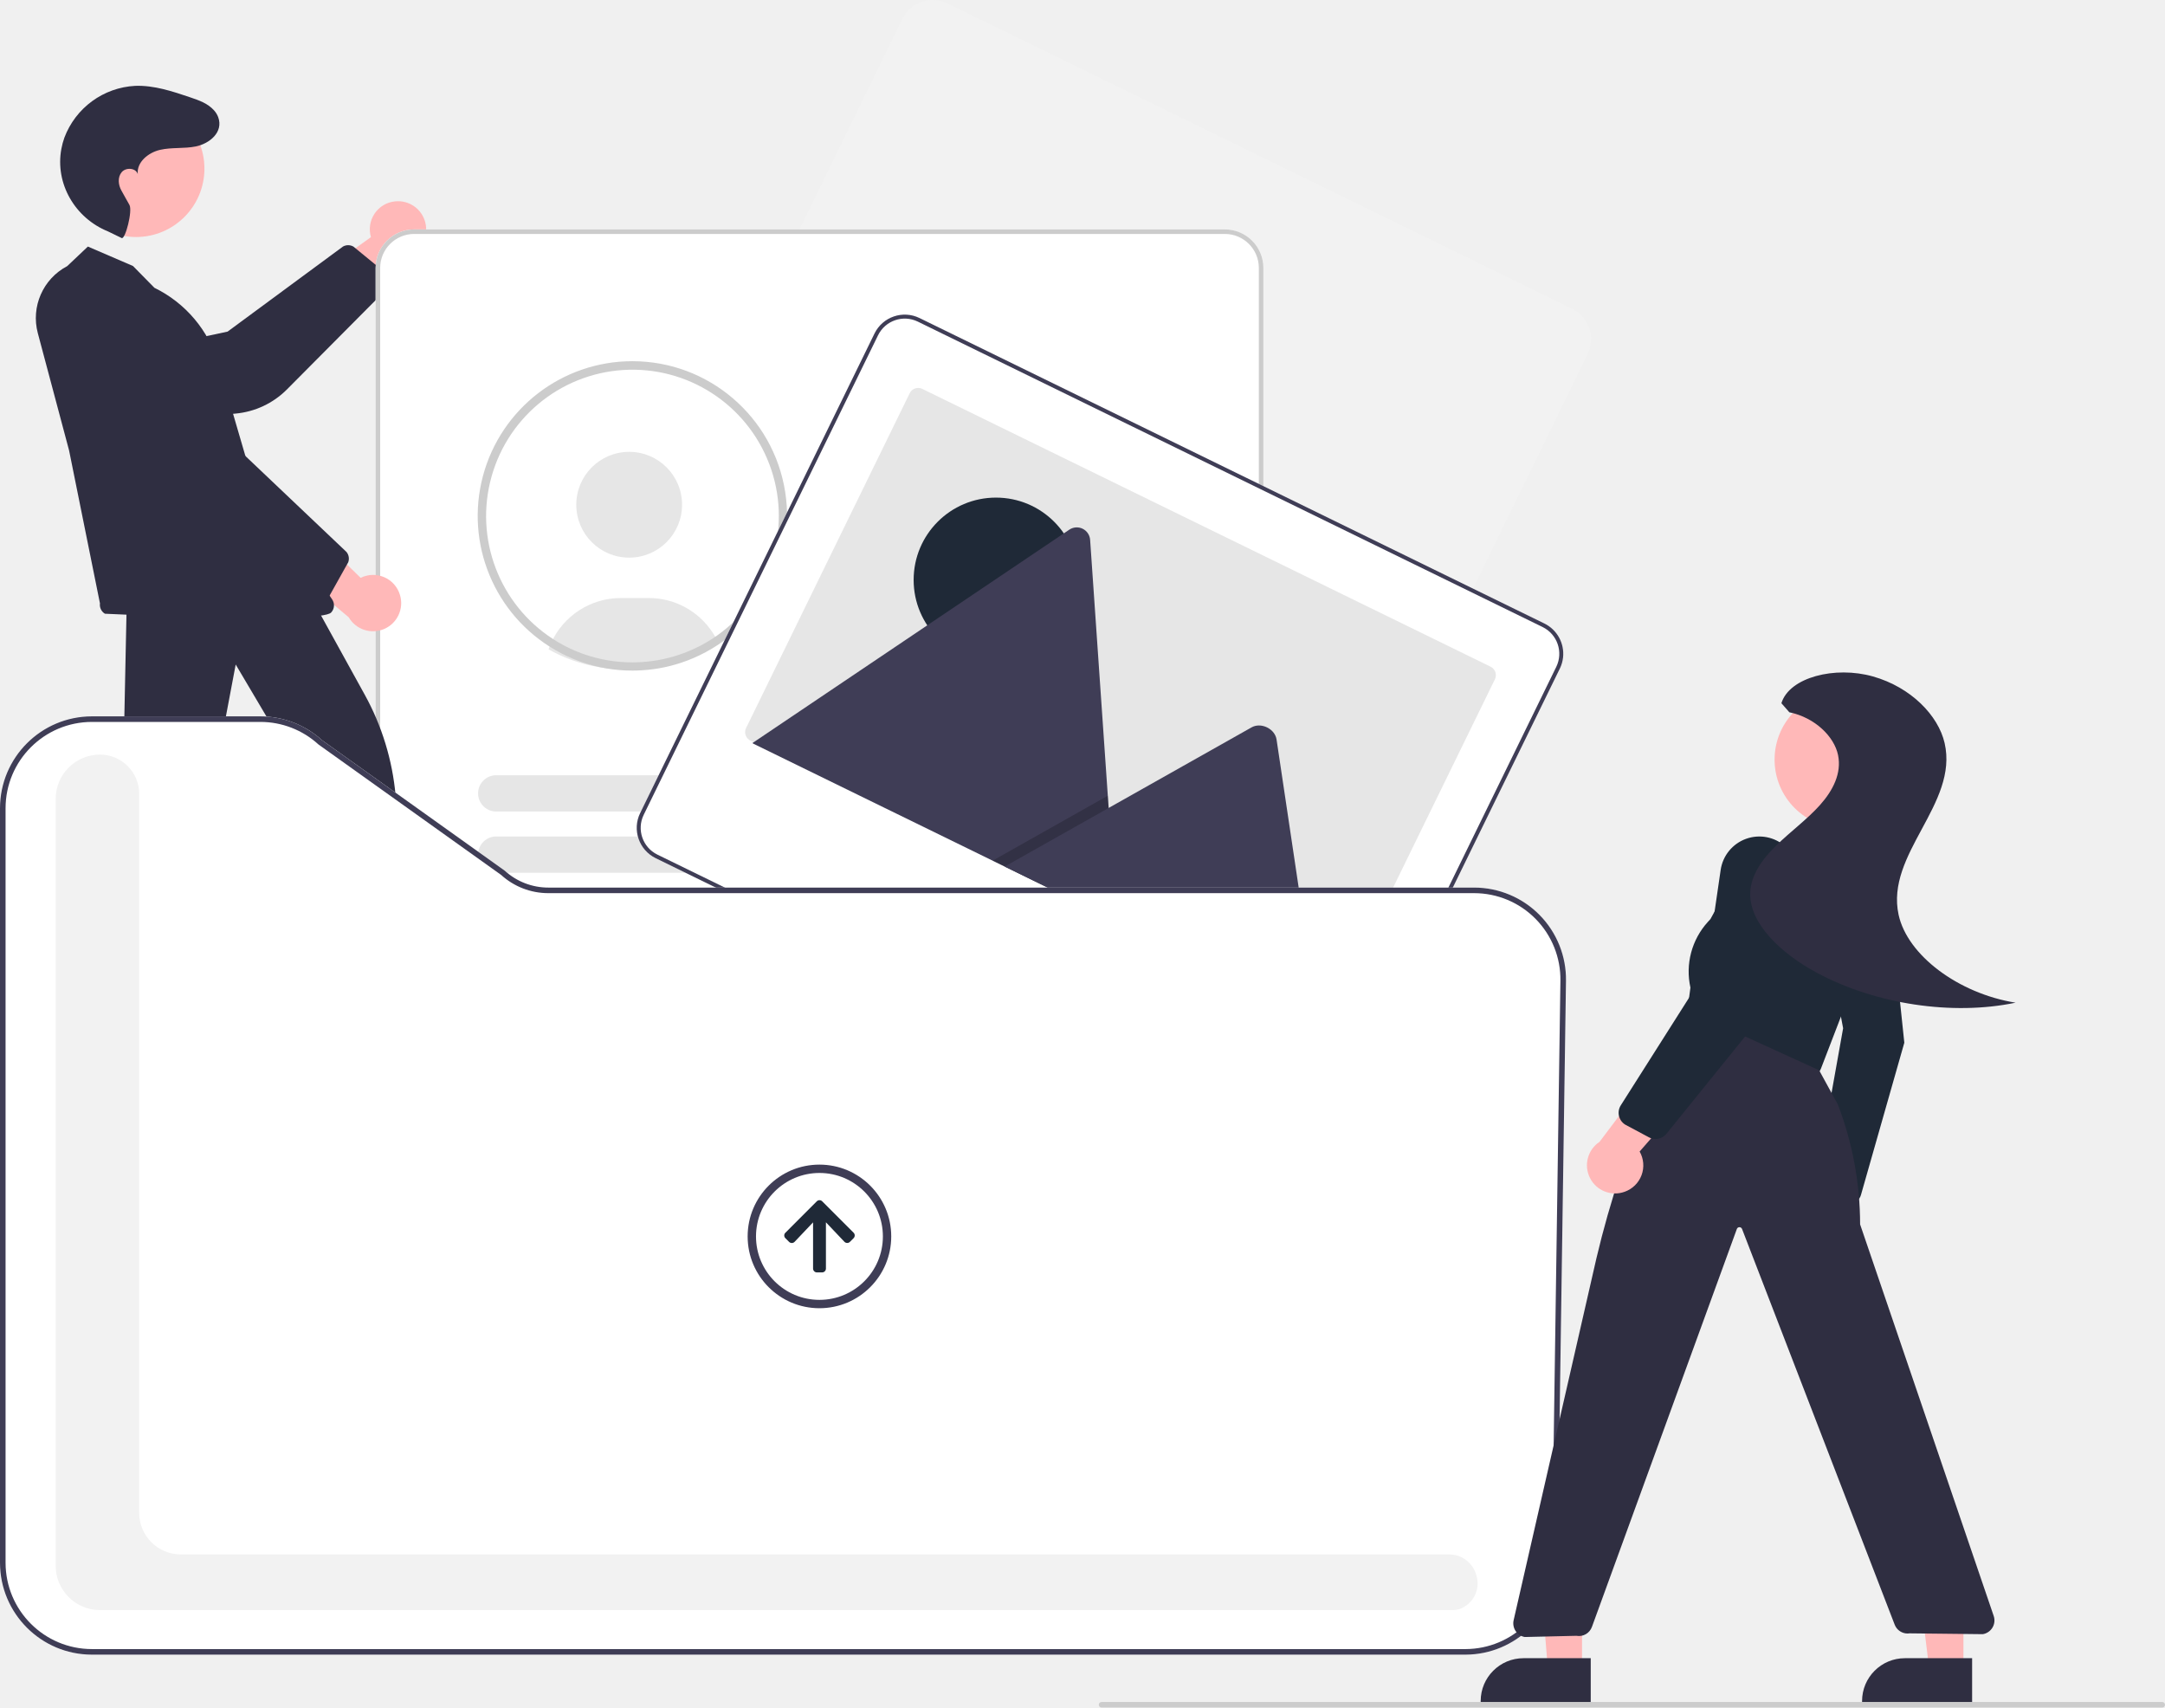
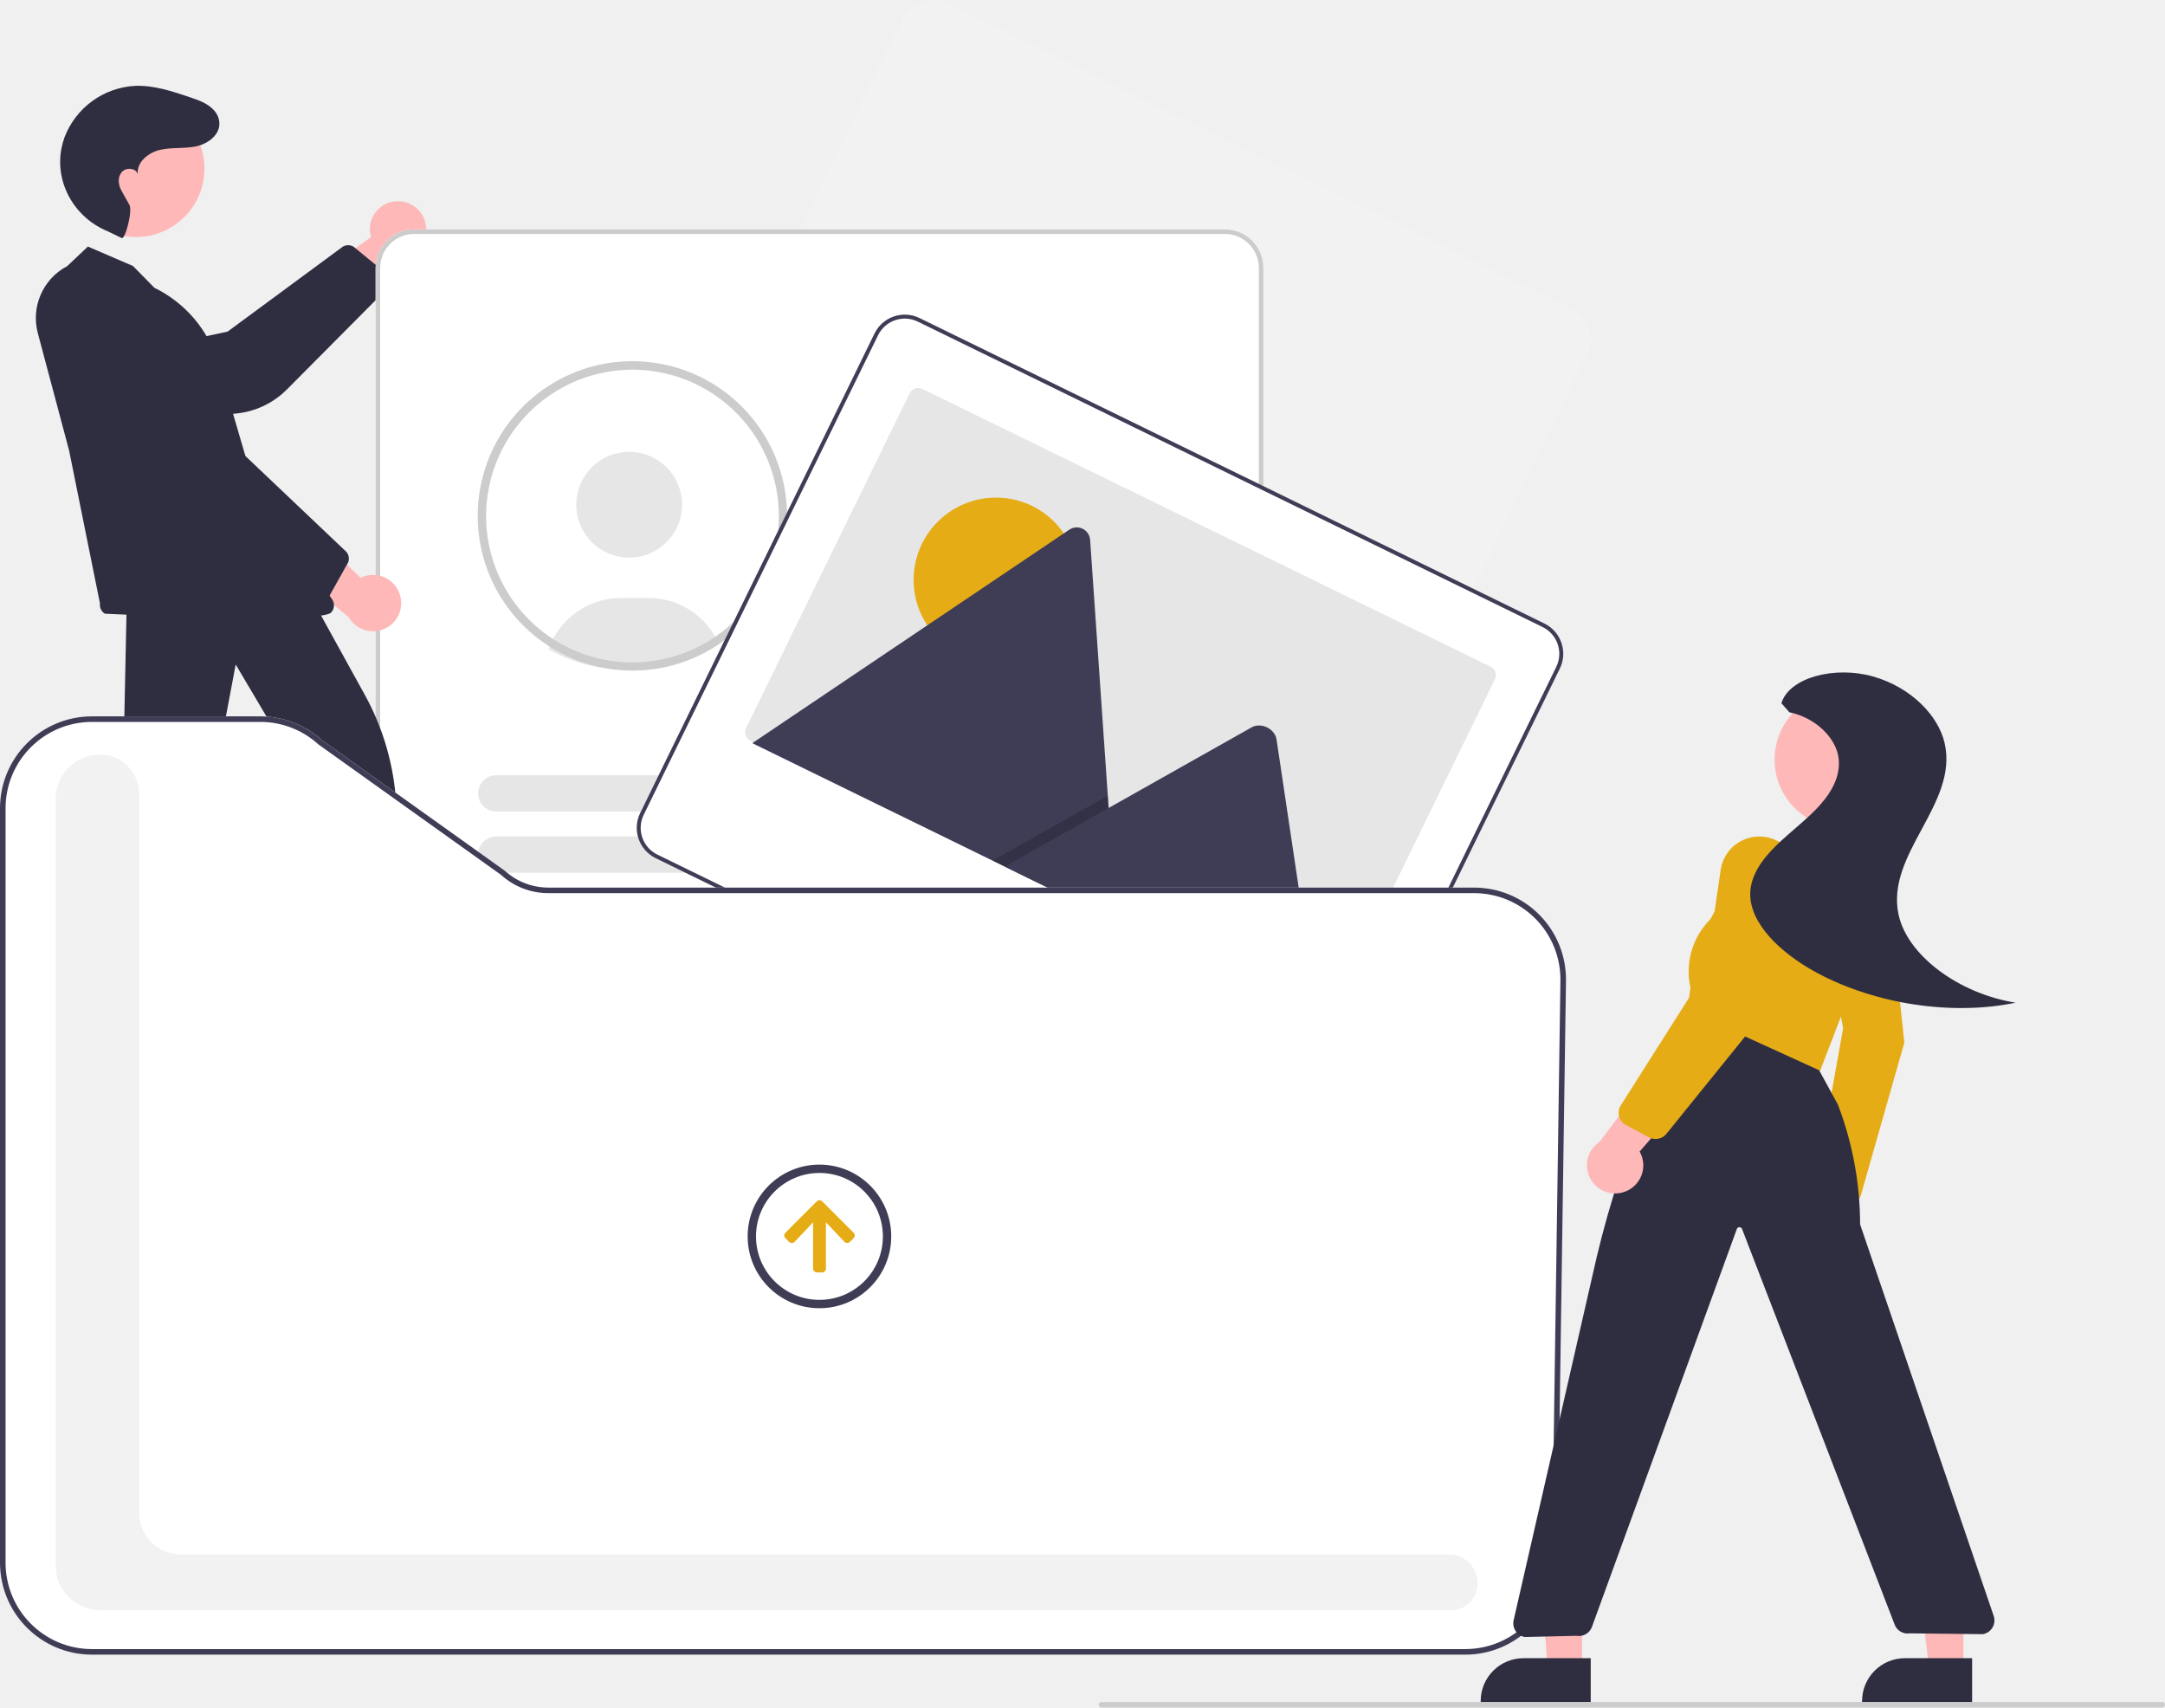
<svg xmlns="http://www.w3.org/2000/svg" data-name="Layer 1" width="777.697" height="613.285" viewBox="0 0 777.697 613.285">
  <path d="M352.946,215.692a10.056,10.056,0,0,0-8.543,12.836l-29.075,20.776,17.331,6.669,24.953-20.752a10.11,10.11,0,0,0-4.666-19.53Z" transform="translate(-211.1516 -143.3574)" fill="#ffb8b8" />
  <path d="M350.242,246.986l-36.064,36.287a29.896,29.896,0,0,1-18.419,8.63l-44.563,4.066a12.28,12.28,0,0,1-9.115-2.865,11.996,11.996,0,0,1,5.293-20.951l45.526-9.694,41.448-30.553a3.793,3.793,0,0,1,3.769.028l11.272,9.234a3.703,3.703,0,0,1,1.868,3.886A3.618,3.618,0,0,1,350.242,246.986Z" transform="translate(-211.1516 -143.3574)" fill="#2f2e41" />
  <path d="M782.628,266.487a12.132,12.132,0,0,0-6.718-12.199L551.469,144.591a12.1,12.1,0,0,0-16.186,5.551l-.004.008L451.099,322.384a12.121,12.121,0,0,0,5.56,16.19L681.1,448.271a12.121,12.121,0,0,0,16.19-5.56l84.18-172.234A12.012,12.012,0,0,0,782.628,266.487Z" transform="translate(-211.1516 -143.3574)" fill="#f2f2f2" />
  <path d="M651.142,648.761H359.917a13.845,13.845,0,0,1-13.829-13.829V239.582a13.845,13.845,0,0,1,13.829-13.829H651.142a13.845,13.845,0,0,1,13.829,13.829v395.349A13.845,13.845,0,0,1,651.142,648.761Z" transform="translate(-211.1516 -143.3574)" fill="#fff" />
  <circle cx="226.008" cy="181.285" r="19" fill="#e6e6e6" />
  <path d="M408.201,376.572a54.431,54.431,0,0,0,8.399,3.871l.513.178A54.767,54.767,0,0,0,435.32,383.712c1.248,0,2.449-.043,3.572-.128a54.135,54.135,0,0,0,8.123-1.12c1.468-.321,2.932-.705,4.348-1.139.343-.101.66-.2,1.007-.309a55.183,55.183,0,0,0,16.052-8.318,24.805,24.805,0,0,0-1.279-2.149,27.425,27.425,0,0,0-22.983-12.406h-10a27.516,27.516,0,0,0-25.025,16.088A24.984,24.984,0,0,0,408.201,376.572Z" transform="translate(-211.1516 -143.3574)" fill="#e6e6e6" />
  <path d="M443.607,381.991a3.618,3.618,0,0,0-1.78.625,53.17,53.17,0,0,0,7.971-1.106Z" transform="translate(-211.1516 -143.3574)" fill="#2f2e41" />
  <path d="M438.312,273.083a55.566,55.566,0,0,0-27.72,103.72,54.639,54.639,0,0,0,8.83,4.11l.52.18a55.258,55.258,0,0,0,18.37,3.12c1.21,0,2.42-.04,3.61-.13a54.65,54.65,0,0,0,8.19-1.13c1.51-.33,2.99-.72,4.39-1.15.34-.1.66-.2,1.01-.31a55.571,55.571,0,0,0-17.2-108.41Zm32.24,97.19a52.681,52.681,0,0,1-15.95,8.41c-.31.1-.63.2-.95.3-1.33.41-2.73.77-4.17,1.08a51.231,51.231,0,0,1-7.75,1.08c-1.13.08-2.28.12-3.42.12a52.544,52.544,0,0,1-17.39-2.95l-.49-.17a51.236,51.236,0,0,1-8.76-4.12,52.576,52.576,0,1,1,58.88-3.75Z" transform="translate(-211.1516 -143.3574)" fill="#ccc" />
  <path d="M364.676,494.922" transform="translate(-211.1516 -143.3574)" fill="#f2f2f2" />
  <path d="M651.142,648.761H359.917a13.845,13.845,0,0,1-13.829-13.829V239.582a13.845,13.845,0,0,1,13.829-13.829H651.142a13.845,13.845,0,0,1,13.829,13.829v395.349A13.845,13.845,0,0,1,651.142,648.761ZM359.917,227.38A12.216,12.216,0,0,0,347.715,239.582v395.349a12.216,12.216,0,0,0,12.202,12.202H651.142a12.216,12.216,0,0,0,12.202-12.202V239.582a12.216,12.216,0,0,0-12.202-12.202Z" transform="translate(-211.1516 -143.3574)" fill="#ccc" />
  <path d="M594.764,328.433H512.358a6.519,6.519,0,1,1,0-13.039H594.764a6.519,6.519,0,1,1,0,13.039Z" transform="translate(-211.1516 -143.3574)" fill="#e6e6e6" />
  <path d="M621.656,350.436H512.358a6.519,6.519,0,1,1,0-13.039h109.299a6.519,6.519,0,0,1,0,13.039Z" transform="translate(-211.1516 -143.3574)" fill="#e6e6e6" />
  <path d="M594.644,434.825H389.403a6.519,6.519,0,1,1,0-13.039H594.644a6.519,6.519,0,1,1,0,13.039Z" transform="translate(-211.1516 -143.3574)" fill="#e6e6e6" />
  <path d="M621.536,456.827H389.403a6.519,6.519,0,1,1,0-13.039H621.536a6.519,6.519,0,0,1,0,13.039Z" transform="translate(-211.1516 -143.3574)" fill="#e6e6e6" />
  <path d="M594.644,507.398H389.403a6.519,6.519,0,1,1,0-13.039H594.644a6.519,6.519,0,1,1,0,13.039Z" transform="translate(-211.1516 -143.3574)" fill="#e6e6e6" />
  <path d="M621.536,529.401H389.403a6.519,6.519,0,0,1,0-13.039H621.536a6.519,6.519,0,1,1,0,13.039Z" transform="translate(-211.1516 -143.3574)" fill="#e6e6e6" />
  <path d="M594.644,579.971H389.403a6.519,6.519,0,0,1,0-13.039H594.644a6.519,6.519,0,1,1,0,13.039Z" transform="translate(-211.1516 -143.3574)" fill="#e6e6e6" />
  <path d="M621.536,601.974H389.403a6.519,6.519,0,0,1,0-13.039H621.536a6.519,6.519,0,0,1,0,13.039Z" transform="translate(-211.1516 -143.3574)" fill="#e6e6e6" />
  <path d="M772.628,379.487a12.132,12.132,0,0,0-6.718-12.199L541.469,257.591a12.1,12.1,0,0,0-16.186,5.551l-.004.008L441.099,435.384a12.121,12.121,0,0,0,5.56,16.19L671.1,561.271a12.121,12.121,0,0,0,16.19-5.56l84.18-172.234A12.012,12.012,0,0,0,772.628,379.487Z" transform="translate(-211.1516 -143.3574)" fill="#fff" />
  <path d="M772.628,379.487a12.132,12.132,0,0,0-6.718-12.199L541.469,257.591a12.1,12.1,0,0,0-16.186,5.551l-.004.008L441.099,435.384a12.121,12.121,0,0,0,5.56,16.19L671.1,561.271a12.121,12.121,0,0,0,16.19-5.56l84.18-172.234A12.012,12.012,0,0,0,772.628,379.487ZM686.01,555.086a10.693,10.693,0,0,1-14.285,4.906L447.284,450.295a10.693,10.693,0,0,1-4.906-14.285l84.18-172.234a10.693,10.693,0,0,1,14.285-4.906L765.285,368.568a10.693,10.693,0,0,1,4.906,14.285Z" transform="translate(-211.1516 -143.3574)" fill="#3f3d56" />
  <path d="M748.148,387.319,689.367,507.584a3.369,3.369,0,0,1-4.506,1.549l-0,0-204.16-99.784a2.839,2.839,0,0,1-.417-.246,3.367,3.367,0,0,1-1.131-4.262l58.78-120.265a3.369,3.369,0,0,1,4.506-1.549h0L746.6,382.811a3.369,3.369,0,0,1,1.549,4.506l0,0Z" transform="translate(-211.1516 -143.3574)" fill="#e6e6e6" />
-   <circle cx="357.759" cy="208.287" r="29.567" fill="#1f2937" />
+   <circle cx="357.759" cy="208.287" r="29.567" fill="#e6ac16" />
  <path d="M612.202,474.217,481.888,410.526a2.954,2.954,0,0,1-.468-.277l113.81-76.633a4.803,4.803,0,0,1,7.512,3.671l6.348,91.858.306,4.397Z" transform="translate(-211.1516 -143.3574)" fill="#3f3d56" />
  <polygon points="401.05 330.86 356.558 309.114 393.905 288.064 396.594 286.548 397.938 285.789 398.244 290.185 401.05 330.86" opacity="0.2" style="isolation:isolate" />
  <path d="M684.759,509.68,572.049,454.592l37.347-21.05,2.689-1.517L660.752,404.592c3.19-1.798,7.761.227,8.798,3.667a5.718,5.718,0,0,1,.16.711Z" transform="translate(-211.1516 -143.3574)" fill="#3f3d56" />
  <polygon points="125.844 376.82 138.103 376.819 143.936 329.531 125.841 329.532 125.844 376.82" fill="#ffb8b8" />
  <path d="M333.868,516.175l24.144-.001h.001a15.386,15.386,0,0,1,15.386,15.386v.5l-39.531.001Z" transform="translate(-211.1516 -143.3574)" fill="#2f2e41" />
  <polygon points="30.551 369.014 43.253 371.498 58.881 323.688 40.135 320.021 30.551 369.014" fill="#ffb8b8" />
  <path d="M239.274,507.59l25.014,4.893.001 0a16.243,16.243,0,0,1,12.822,19.06l-.101.518L236.055,524.05Z" transform="translate(-211.1516 -143.3574)" fill="#2f2e41" />
  <path d="M354.832,357.056a10.056,10.056,0,0,0-14.136-6.159l-25.554-24.979L311.616,344.15l24.807,20.926a10.11,10.11,0,0,0,18.409-8.019Z" transform="translate(-211.1516 -143.3574)" fill="#ffb8b8" />
  <circle cx="48.871" cy="60.566" r="24.561" fill="#ffb8b8" />
  <path d="M254.865,228.86c1.305.571,3.977-9.827,2.78-11.907-1.78-3.093-1.675-3.071-2.857-5.117s-1.446-4.847.084-6.648,5.072-1.562,5.77.696c-.449-4.288,3.792-7.735,7.993-8.703s8.632-.367,12.857-1.229c4.902-1,10.003-5.11,8.047-10.501a7.593,7.593,0,0,0-1.481-2.434c-2.26-2.541-5.421-3.626-8.512-4.675-6.43-2.182-13.036-4.392-19.822-4.151a28.798,28.798,0,0,0-25.446,18.609,26.156,26.156,0,0,0-1.083,4.025c-2.329,12.524,4.944,24.878,16.756,29.647Z" transform="translate(-211.1516 -143.3574)" fill="#2f2e41" />
  <path d="M248.835,363.784a3.754,3.754,0,0,1-1.778-3.717l-11.083-54.901-11.234-42.135h0A21.074,21.074,0,0,1,235.291,238.94l7.427-7.027,16.202,6.98,7.699,7.828a44.027,44.027,0,0,1,22.993,27.261L301.961,316.237,330.478,358.664a3.773,3.773,0,0,1-.369,4.68C326.142,367.611,248.835,363.784,248.835,363.784Z" transform="translate(-211.1516 -143.3574)" fill="#2f2e41" />
  <path d="M323.548,359.884l-42.051-29.14A29.896,29.896,0,0,1,269.77,314.124L257.95,270.965a12.28,12.28,0,0,1,1.221-9.477,11.996,11.996,0,0,1,21.554,1.536l17.53,43.12,37.35,35.446a3.793,3.793,0,0,1,.634,3.716l-7.113,12.717a3.703,3.703,0,0,1-3.499,2.521A3.618,3.618,0,0,1,323.548,359.884Z" transform="translate(-211.1516 -143.3574)" fill="#2f2e41" />
  <path d="M236.188,505.053a3.744,3.744,0,0,1-.448-3.423l19.454-70.72,1.438-69.295,65.486-4.491.318-.021,19.724,35.749a91.977,91.977,0,0,1,11.1,36.235l6.5,71.23a3.716,3.716,0,0,1-3.251,4.064l-19.746,1.878a3.674,3.674,0,0,1-4.079-3.111l-8.018-72.383-28.85-48.745-9.684,51.318L266.071,504.207a3.719,3.719,0,0,1-3.458,2.426l-23.4.01A3.639,3.639,0,0,1,236.188,505.053Z" transform="translate(-211.1516 -143.3574)" fill="#2f2e41" />
  <path d="M737.616,737.643H244.152a33.037,33.037,0,0,1-33-33v-271a33.037,33.037,0,0,1,33-33h60.503a32.925,32.925,0,0,1,22.195,8.58l65.612,46.851a23.182,23.182,0,0,0,15.659,6.069H740.68A33,33,0,0,1,773.677,495.625l-3.064,209.5A33.138,33.138,0,0,1,737.616,737.643Z" transform="translate(-211.1516 -143.3574)" fill="#fff" />
  <path d="M733.232,721.643H247.071a15.938,15.938,0,0,1-15.919-15.919V430.292A15.938,15.938,0,0,1,247.071,414.373a14.096,14.096,0,0,1,14.081,14.081v258.27A14.936,14.936,0,0,0,276.071,701.643H731.59a10.125,10.125,0,0,1,9.915,7.587,9.72,9.72,0,0,1-4.307,11.185A7.595,7.595,0,0,1,733.232,721.643Z" transform="translate(-211.1516 -143.3574)" fill="#f2f2f2" />
-   <path d="M494.576,589.37l-1.28-1.28a1.37,1.37,0,0,1-.064-1.936q.031-.033.064-.064l11.23-11.24a1.37,1.37,0,0,1,1.936-.064q.033.031.064.064l11.23,11.23a1.39,1.39,0,0,1,.035,1.965l-.035.035-1.28,1.28a1.39,1.39,0,0,1-1.965.035l-.035-.035-6.64-7v16.61a1.38,1.38,0,0,1-1.37,1.39l-.01 0h-1.85a1.39,1.39,0,0,1-1.39-1.39h0V582.38l-6.64,7a1.39,1.39,0,0,1-1.966.025Z" transform="translate(-211.1516 -143.3574)" fill="#1f2937" />
+   <path d="M494.576,589.37l-1.28-1.28a1.37,1.37,0,0,1-.064-1.936q.031-.033.064-.064l11.23-11.24a1.37,1.37,0,0,1,1.936-.064q.033.031.064.064l11.23,11.23a1.39,1.39,0,0,1,.035,1.965l-.035.035-1.28,1.28a1.39,1.39,0,0,1-1.965.035l-.035-.035-6.64-7v16.61a1.38,1.38,0,0,1-1.37,1.39l-.01 0h-1.85a1.39,1.39,0,0,1-1.39-1.39h0V582.38l-6.64,7a1.39,1.39,0,0,1-1.966.025Z" transform="translate(-211.1516 -143.3574)" fill="#e6ac16" />
  <path d="M505.506,564.64a22.79,22.79,0,1,1-22.79,22.79h0a22.81,22.81,0,0,1,22.79-22.79m0-3a25.79,25.79,0,1,0,25.79,25.79h0A25.79,25.79,0,0,0,505.506,561.64Z" transform="translate(-211.1516 -143.3574)" fill="#3f3d56" />
  <path d="M737.616,737.643H244.152a33.037,33.037,0,0,1-33-33v-271a33.037,33.037,0,0,1,33-33h60.503a32.925,32.925,0,0,1,22.195,8.58l65.612,46.851a23.182,23.182,0,0,0,15.659,6.069H740.68A33,33,0,0,1,773.677,495.625l-3.064,209.5A33.138,33.138,0,0,1,737.616,737.643Zm-493.465-335a31.035,31.035,0,0,0-31,31v271a31.035,31.035,0,0,0,31,31h493.465a31.13,31.13,0,0,0,30.997-30.547l3.064-209.5a31,31,0,0,0-30.997-31.453H408.12a25.179,25.179,0,0,1-16.962-6.551l-65.611-46.851a30.931,30.931,0,0,0-20.892-8.098Z" transform="translate(-211.1516 -143.3574)" fill="#3f3d56" />
  <polygon points="568.285 599.561 556.025 599.561 552.193 552.273 568.287 552.274 568.285 599.561" fill="#ffb8b8" />
  <path d="M782.563,754.803l-39.531-.001v-.5a15.386,15.386,0,0,1,15.386-15.386h.001l24.144.001Z" transform="translate(-211.1516 -143.3574)" fill="#2f2e41" />
  <polygon points="705.285 599.561 693.025 599.561 687.193 552.273 705.287 552.274 705.285 599.561" fill="#ffb8b8" />
  <path d="M919.563,754.803l-39.531-.001v-.5a15.386,15.386,0,0,1,15.386-15.386h.001l24.144.001Z" transform="translate(-211.1516 -143.3574)" fill="#2f2e41" />
  <path d="M876.125,596.733a11.291,11.291,0,0,0,.291-14.301,9.299,9.299,0,0,0-1.071-1.091l9.234-34.092-15.39,5.106-6.409,31.591a11.372,11.372,0,0,0,1.017,12.449A7.899,7.899,0,0,0,876.125,596.733Z" transform="translate(-211.1516 -143.3574)" fill="#ffb8b8" />
-   <path d="M875.533,575.762a3.909,3.909,0,0,1-.576-.043l-8.02-1.209a4.343,4.343,0,0,1-3.013-2.087,5.603,5.603,0,0,1-.703-3.873l10.005-55.882-6.786-35.901c-1.308-6.909,2.067-13.887,7.851-16.232a10.728,10.728,0,0,1,10.493,1.344,14.317,14.317,0,0,1,5.621,10.208l4.802,45.776-.057.199L879.695,572.311A4.476,4.476,0,0,1,875.533,575.762Z" transform="translate(-211.1516 -143.3574)" fill="#1f2937" />
+   <path d="M875.533,575.762a3.909,3.909,0,0,1-.576-.043l-8.02-1.209a4.343,4.343,0,0,1-3.013-2.087,5.603,5.603,0,0,1-.703-3.873l10.005-55.882-6.786-35.901c-1.308-6.909,2.067-13.887,7.851-16.232a10.728,10.728,0,0,1,10.493,1.344,14.317,14.317,0,0,1,5.621,10.208l4.802,45.776-.057.199L879.695,572.311A4.476,4.476,0,0,1,875.533,575.762Z" transform="translate(-211.1516 -143.3574)" fill="#e6ac16" />
  <circle cx="662.013" cy="272.831" r="24.561" fill="#ffb8b8" />
-   <path d="M860.59,530.359a4.971,4.971,0,0,1-1.789-.333l-38.821-14.932a4.983,4.983,0,0,1-3.161-5.328l1.559-11.693a26.501,26.501,0,0,1,6.25-23.59l.945-1.04,11.485-20.944a12.26,12.26,0,0,1,16.731-4.808l20.282,11.334a12.238,12.238,0,0,1,5.65,6.825,37.406,37.406,0,0,1-.573,25.196L865.262,527.154A5.035,5.035,0,0,1,860.59,530.359Z" transform="translate(-211.1516 -143.3574)" fill="#1f2937" />
+   <path d="M860.59,530.359a4.971,4.971,0,0,1-1.789-.333l-38.821-14.932a4.983,4.983,0,0,1-3.161-5.328l1.559-11.693a26.501,26.501,0,0,1,6.25-23.59l.945-1.04,11.485-20.944a12.26,12.26,0,0,1,16.731-4.808l20.282,11.334a12.238,12.238,0,0,1,5.65,6.825,37.406,37.406,0,0,1-.573,25.196L865.262,527.154A5.035,5.035,0,0,1,860.59,530.359Z" transform="translate(-211.1516 -143.3574)" fill="#e6ac16" />
  <path d="M758.852,731.308l-.053-.01a5.001,5.001,0,0,1-3.922-6.06l29.749-130.04a350.679,350.679,0,0,1,20.102-60.146l12.656-28.856,47.226,21.56,6.743,12.333a120.697,120.697,0,0,1,7.976,43.022l47.987,140.632a5,5,0,0,1-3.91,6.546l-26.269-.297a4.045,4.045,0,0,1-.751.063,4.967,4.967,0,0,1-4.621-3.135l-54.854-142.186a1.006,1.006,0,0,0-.962-.62.971.971,0,0,0-.903.657l-52.048,142.894a4.976,4.976,0,0,1-5.588,3.21Z" transform="translate(-211.1516 -143.3574)" fill="#2f2e41" />
  <path d="M794.765,571.392a10.056,10.056,0,0,0,5.365-14.456l23.523-26.901-18.399-2.509-19.517,25.93a10.11,10.11,0,0,0,9.028,17.935Z" transform="translate(-211.1516 -143.3574)" fill="#ffb8b8" />
-   <path d="M805.854,552.442a5.009,5.009,0,0,1-2.348-.586l-8.278-4.415a5.001,5.001,0,0,1-1.869-7.091l30.574-48.177,5.302-36.356a14.035,14.035,0,1,1,27.521,5.356l-10.946,44.811-36.063,44.604A4.984,4.984,0,0,1,805.854,552.442Z" transform="translate(-211.1516 -143.3574)" fill="#1f2937" />
+   <path d="M805.854,552.442a5.009,5.009,0,0,1-2.348-.586l-8.278-4.415a5.001,5.001,0,0,1-1.869-7.091l30.574-48.177,5.302-36.356a14.035,14.035,0,1,1,27.521,5.356l-10.946,44.811-36.063,44.604A4.984,4.984,0,0,1,805.854,552.442Z" transform="translate(-211.1516 -143.3574)" fill="#e6ac16" />
  <path d="M851.057,395.924c2.841-9.316,19.255-13.473,32.898-9.607s23.444,14,25.726,23.909c5.052,21.942-21.3,39.751-16.525,61.695,3.159,14.519,21.436,28.246,42.02,31.562-22.685,4.746-50.373.574-71.41-10.759-13.093-7.054-24.077-17.699-23.911-28.435.1-6.501,4.236-12.249,9.293-17.216s11.111-9.381,15.752-14.565,7.857-11.391,6.502-17.972-8.235-13.443-17.494-15.358Z" transform="translate(-211.1516 -143.3574)" fill="#2f2e41" />
  <path d="M987.848,756.643h-381a1,1,0,0,1,0-2h381a1,1,0,0,1,0,2Z" transform="translate(-211.1516 -143.3574)" fill="#ccc" />
</svg>
